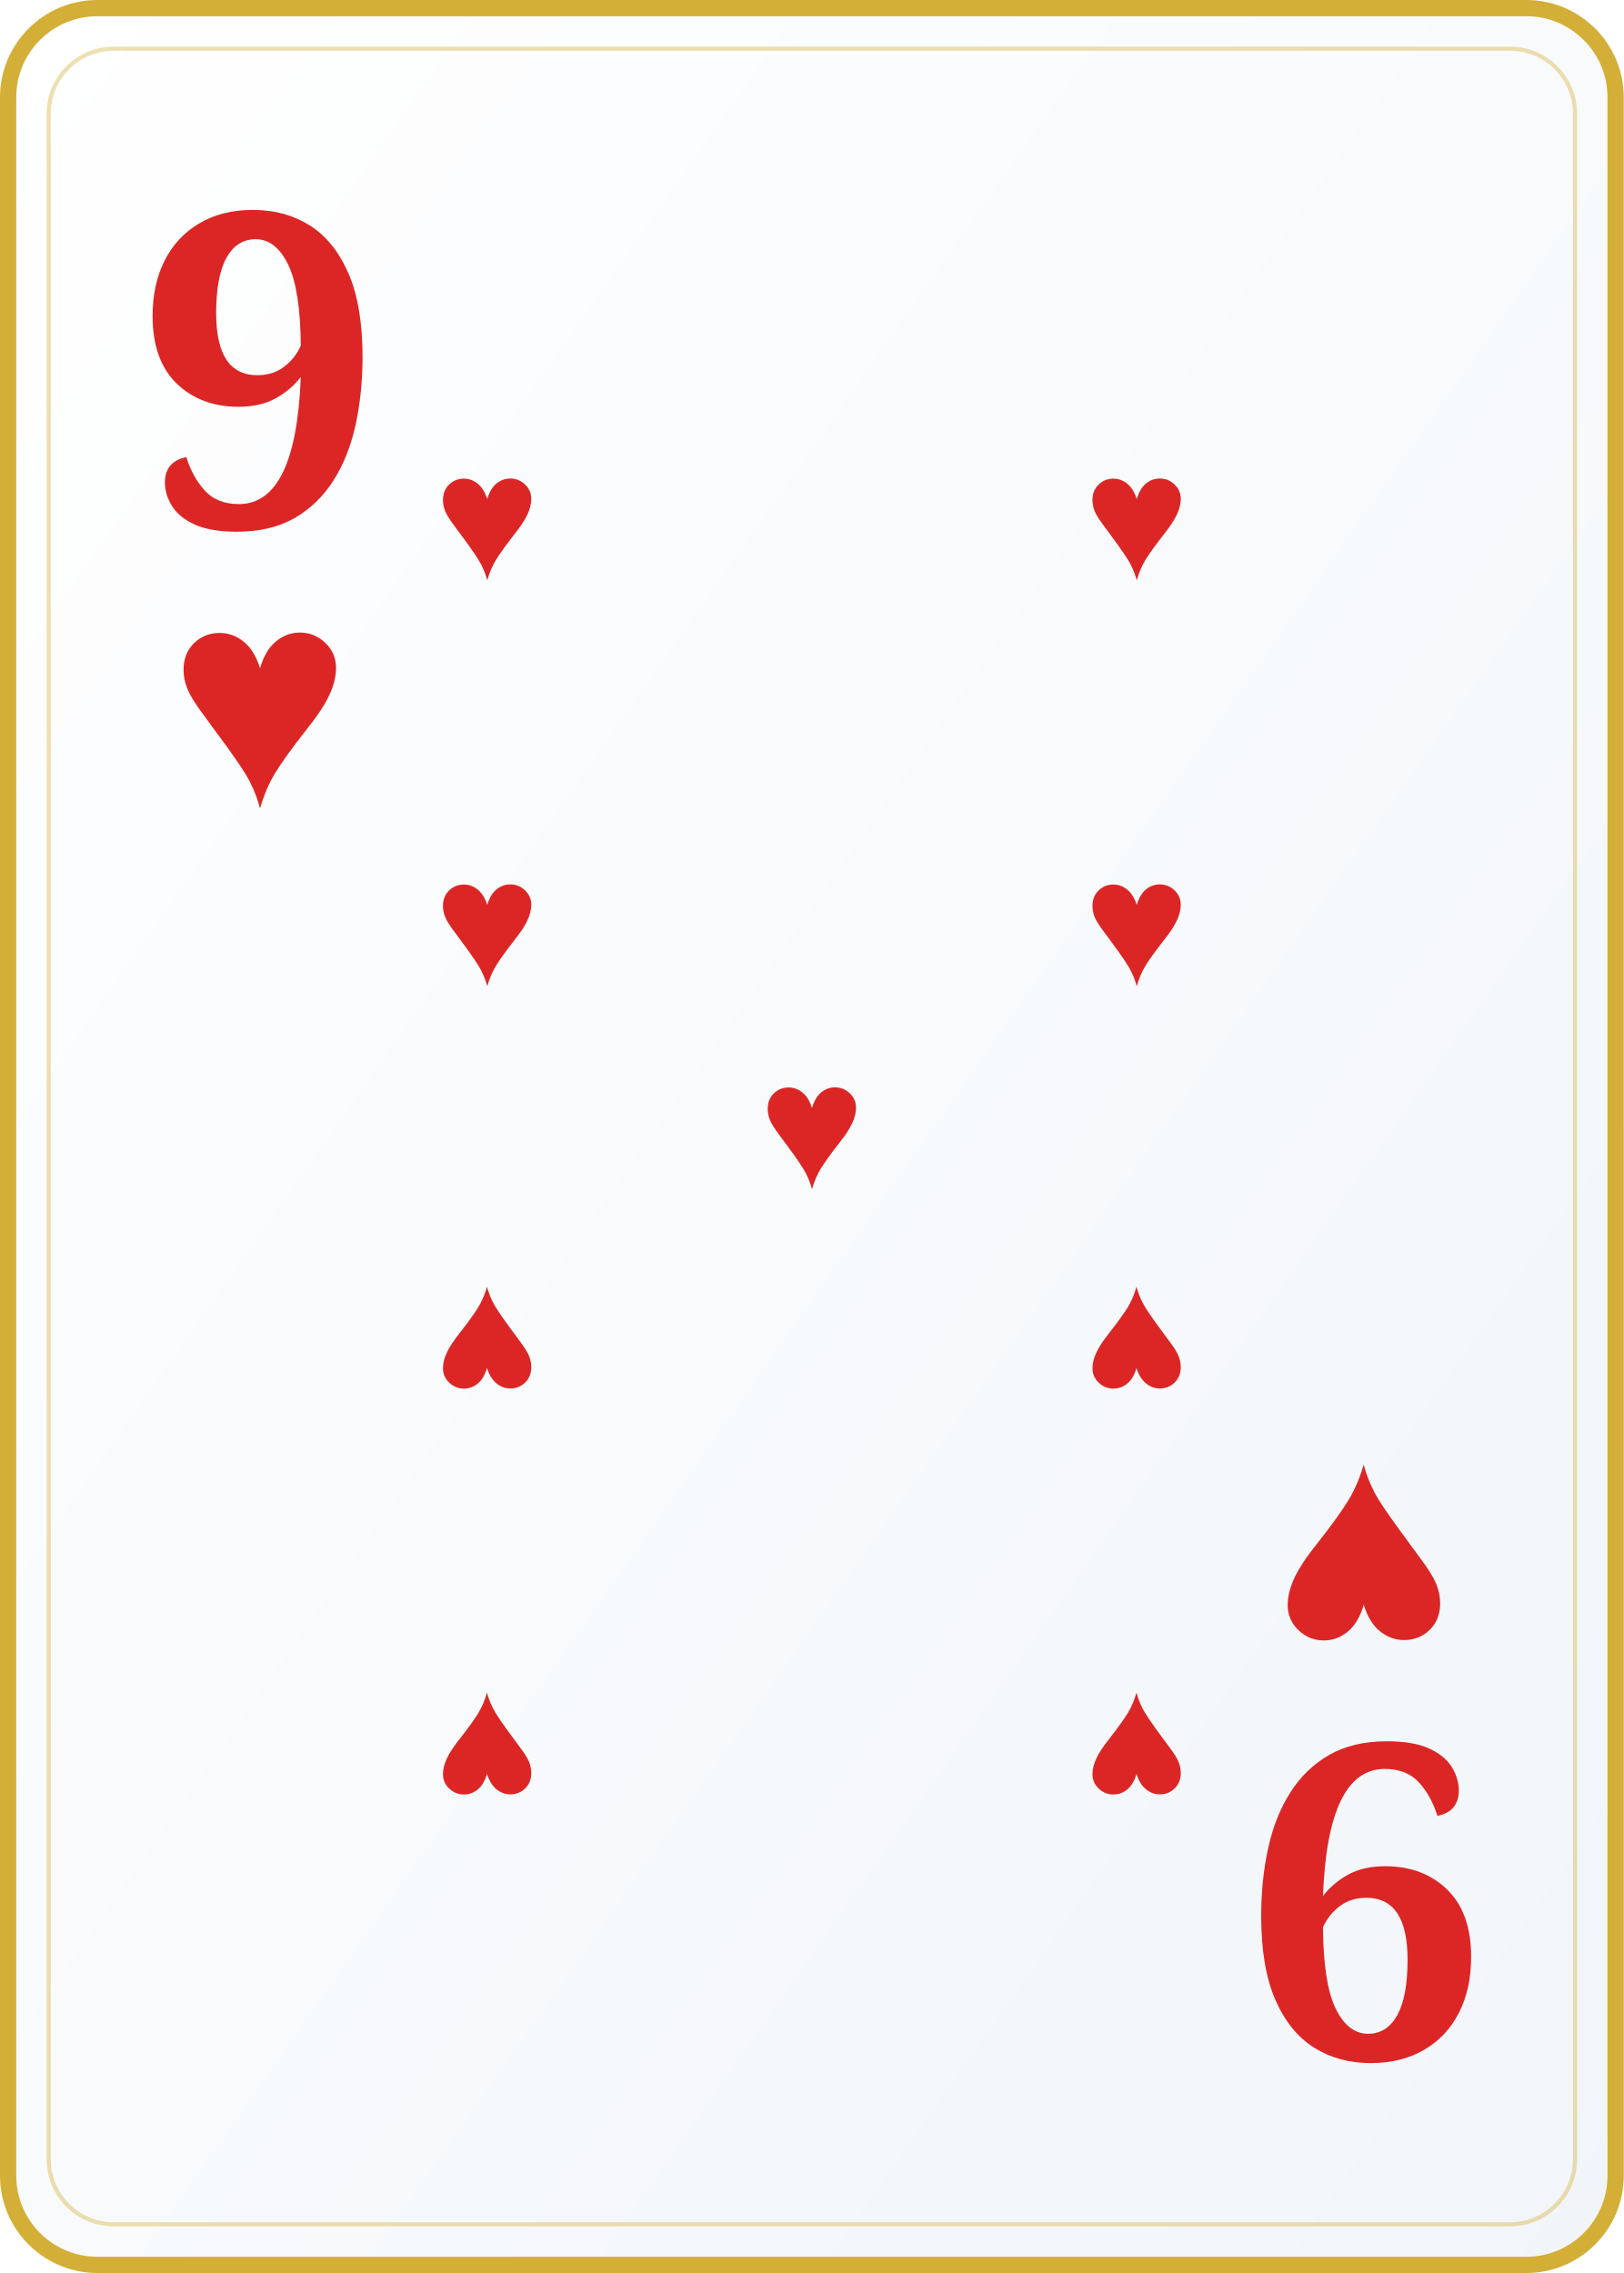
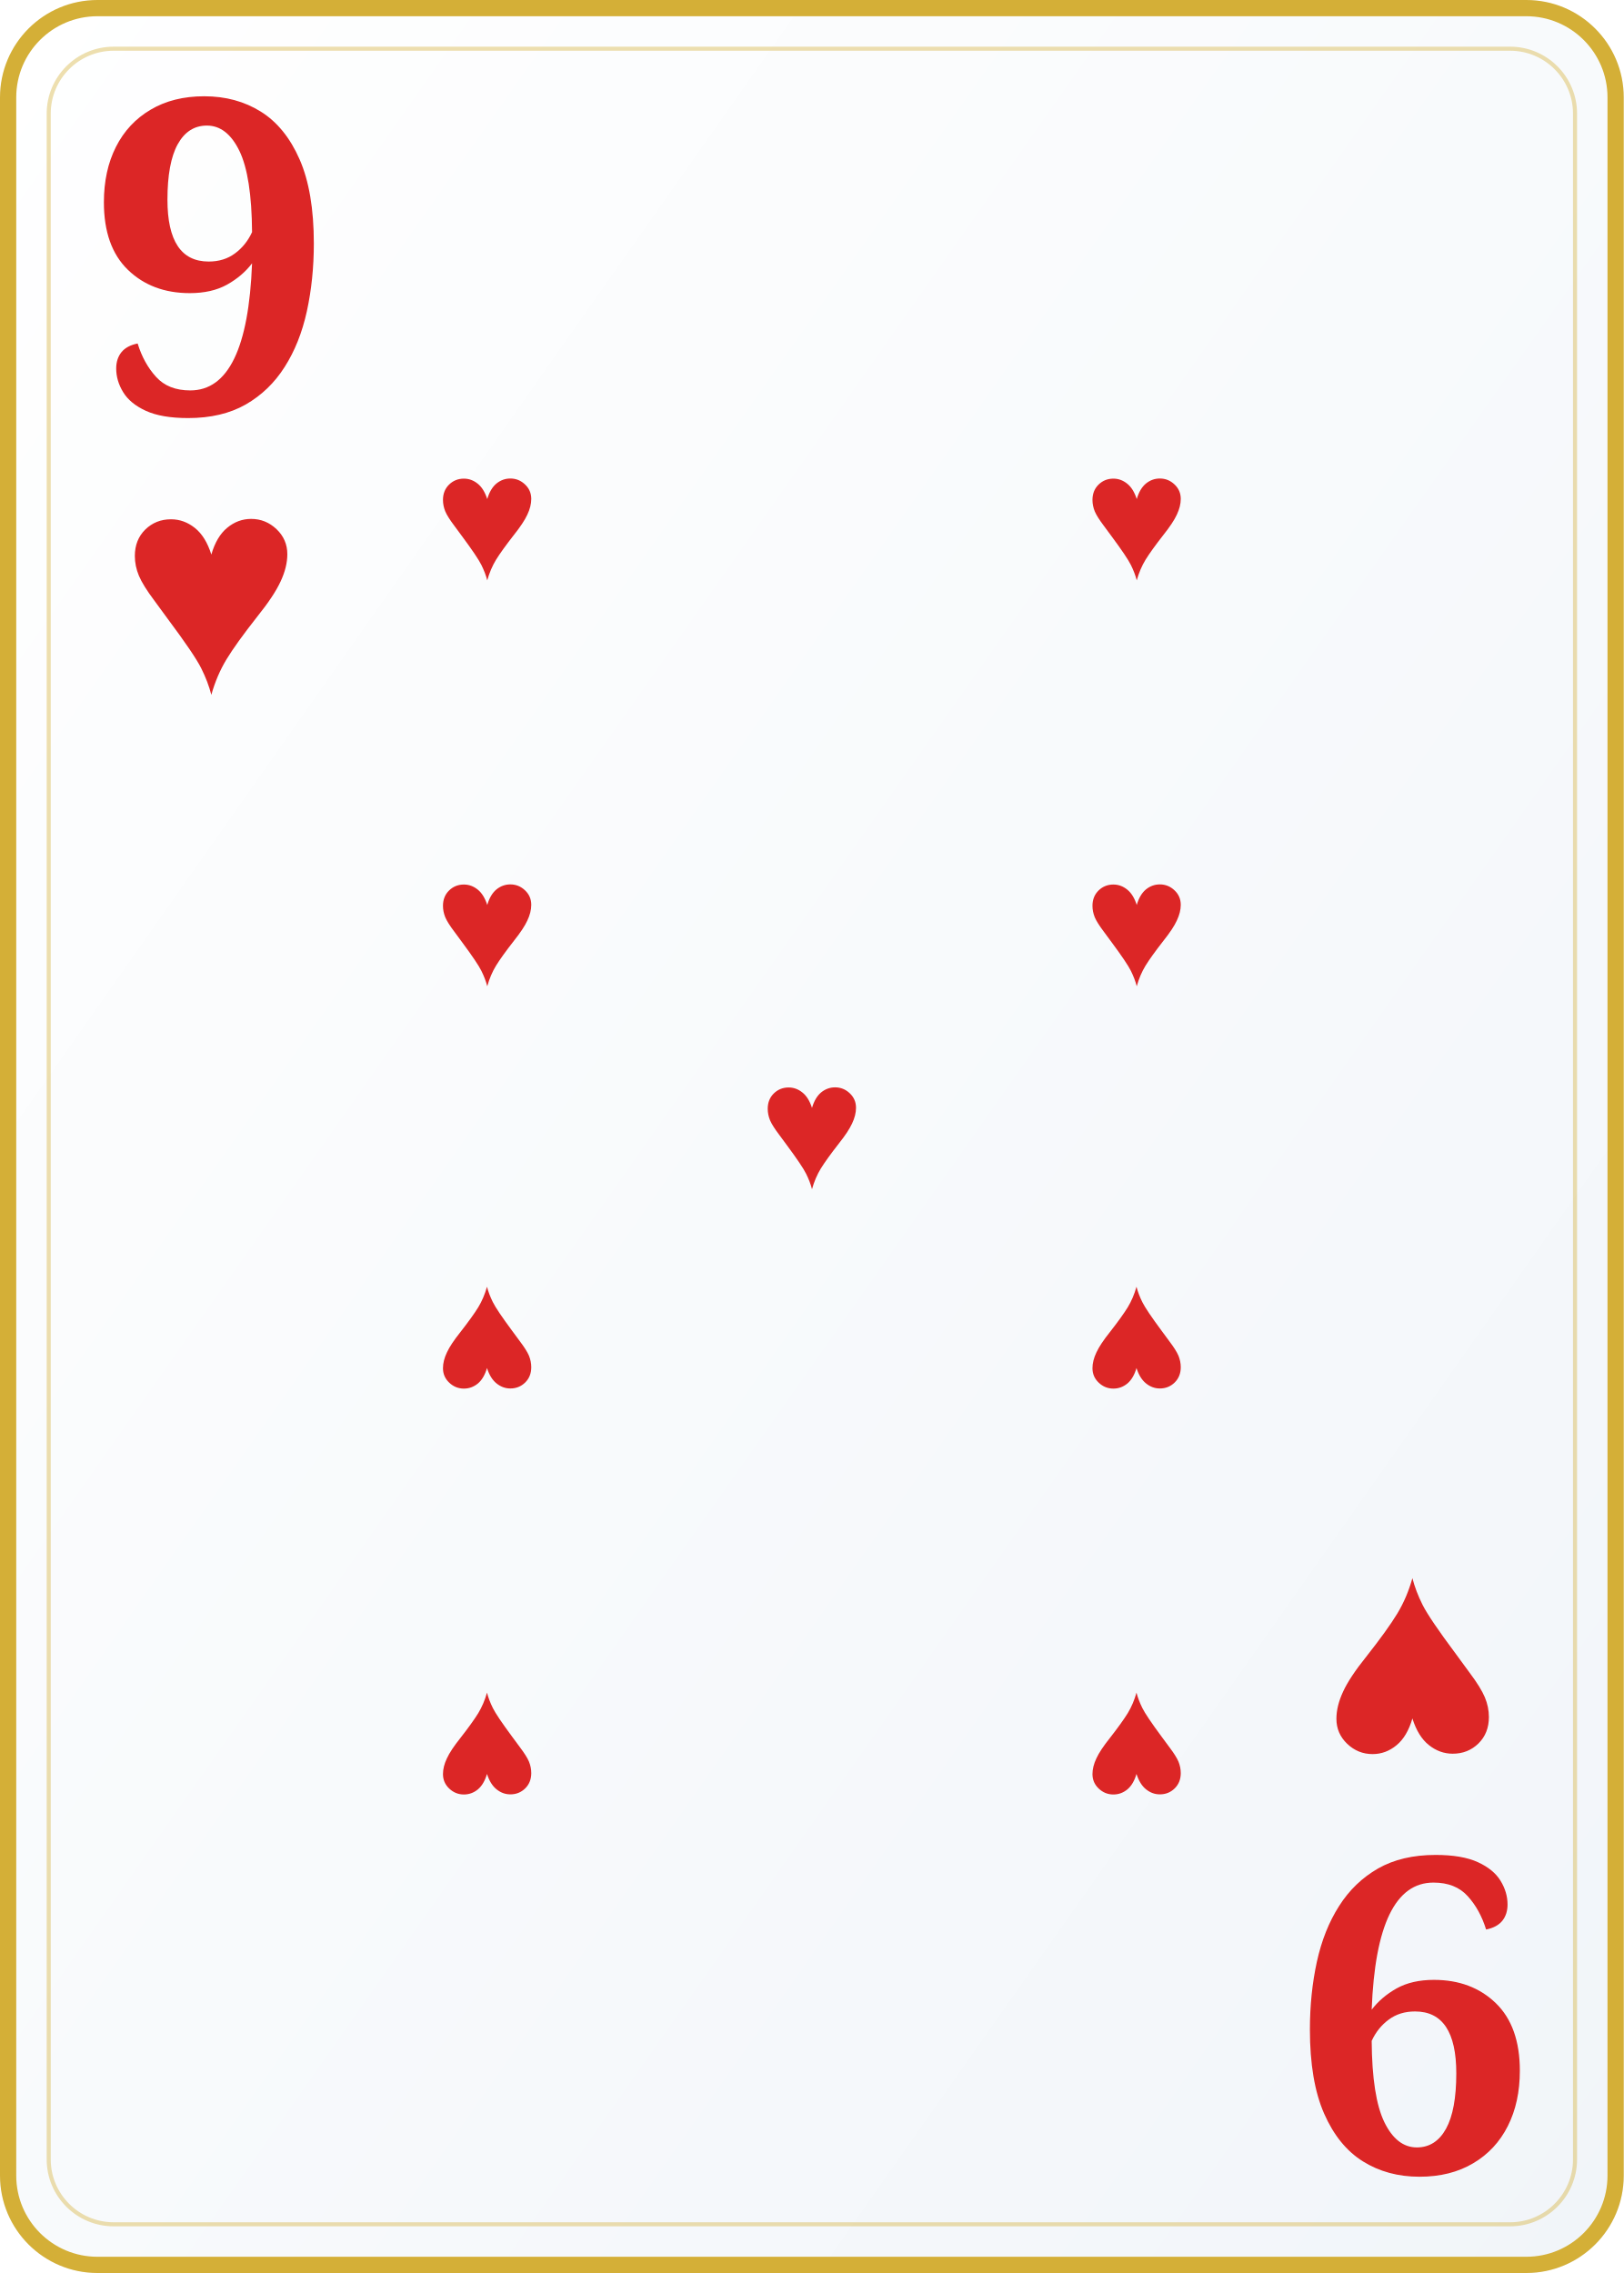
<svg xmlns="http://www.w3.org/2000/svg" viewBox="0 0 200 280" width="200" height="280">
  <defs>
    <linearGradient id="cardBg" x1="0%" y1="0%" x2="100%" y2="100%">
      <stop offset="0%" style="stop-color:#ffffff" />
      <stop offset="100%" style="stop-color:#f1f5f9" />
    </linearGradient>
  </defs>
  <rect width="200" height="280" rx="12" fill="url(#cardBg)" />
  <rect x="1" y="1" width="198" height="278" rx="11" fill="none" stroke="#d4af37" stroke-width="2" />
  <rect x="6" y="6" width="188" height="268" rx="8" fill="none" stroke="#d4af37" stroke-width="0.5" opacity="0.4" />
-   <text x="32" y="44" font-family="Georgia,serif" font-size="54" font-weight="900" fill="#dc2626" text-anchor="middle" dominant-baseline="central">9</text>
-   <text x="32" y="86" font-family="Arial,sans-serif" font-size="38" fill="#dc2626" text-anchor="middle" dominant-baseline="central">♥</text>
-   <text x="168" y="236" font-family="Georgia,serif" font-size="54" font-weight="900" fill="#dc2626" text-anchor="middle" dominant-baseline="central" transform="rotate(180,168,236)">9</text>
-   <text x="168" y="194" font-family="Arial,sans-serif" font-size="38" fill="#dc2626" text-anchor="middle" dominant-baseline="central" transform="rotate(180,168,194)">♥</text>
+   <text x="26" y="30" font-family="Georgia,serif" font-size="54" font-weight="900" fill="#dc2626" text-anchor="middle" dominant-baseline="central">9</text>
+   <text x="26" y="72" font-family="Arial,sans-serif" font-size="38" fill="#dc2626" text-anchor="middle" dominant-baseline="central">♥</text>
+   <text x="174" y="250" font-family="Georgia,serif" font-size="54" font-weight="900" fill="#dc2626" text-anchor="middle" dominant-baseline="central" transform="rotate(180,174,250)">9</text>
+   <text x="174" y="208" font-family="Arial,sans-serif" font-size="38" fill="#dc2626" text-anchor="middle" dominant-baseline="central" transform="rotate(180,174,208)">♥</text>
  <text x="60" y="65" font-family="Arial,sans-serif" font-size="22" fill="#dc2626" text-anchor="middle" dominant-baseline="middle">♥</text>
  <text x="140" y="65" font-family="Arial,sans-serif" font-size="22" fill="#dc2626" text-anchor="middle" dominant-baseline="middle">♥</text>
  <text x="60" y="115" font-family="Arial,sans-serif" font-size="22" fill="#dc2626" text-anchor="middle" dominant-baseline="middle">♥</text>
  <text x="140" y="115" font-family="Arial,sans-serif" font-size="22" fill="#dc2626" text-anchor="middle" dominant-baseline="middle">♥</text>
  <text x="100" y="140" font-family="Arial,sans-serif" font-size="22" fill="#dc2626" text-anchor="middle" dominant-baseline="middle">♥</text>
  <text x="60" y="165" font-family="Arial,sans-serif" font-size="22" fill="#dc2626" text-anchor="middle" dominant-baseline="middle" transform="rotate(180,60,165)">♥</text>
  <text x="140" y="165" font-family="Arial,sans-serif" font-size="22" fill="#dc2626" text-anchor="middle" dominant-baseline="middle" transform="rotate(180,140,165)">♥</text>
  <text x="60" y="215" font-family="Arial,sans-serif" font-size="22" fill="#dc2626" text-anchor="middle" dominant-baseline="middle" transform="rotate(180,60,215)">♥</text>
  <text x="140" y="215" font-family="Arial,sans-serif" font-size="22" fill="#dc2626" text-anchor="middle" dominant-baseline="middle" transform="rotate(180,140,215)">♥</text>
</svg>
